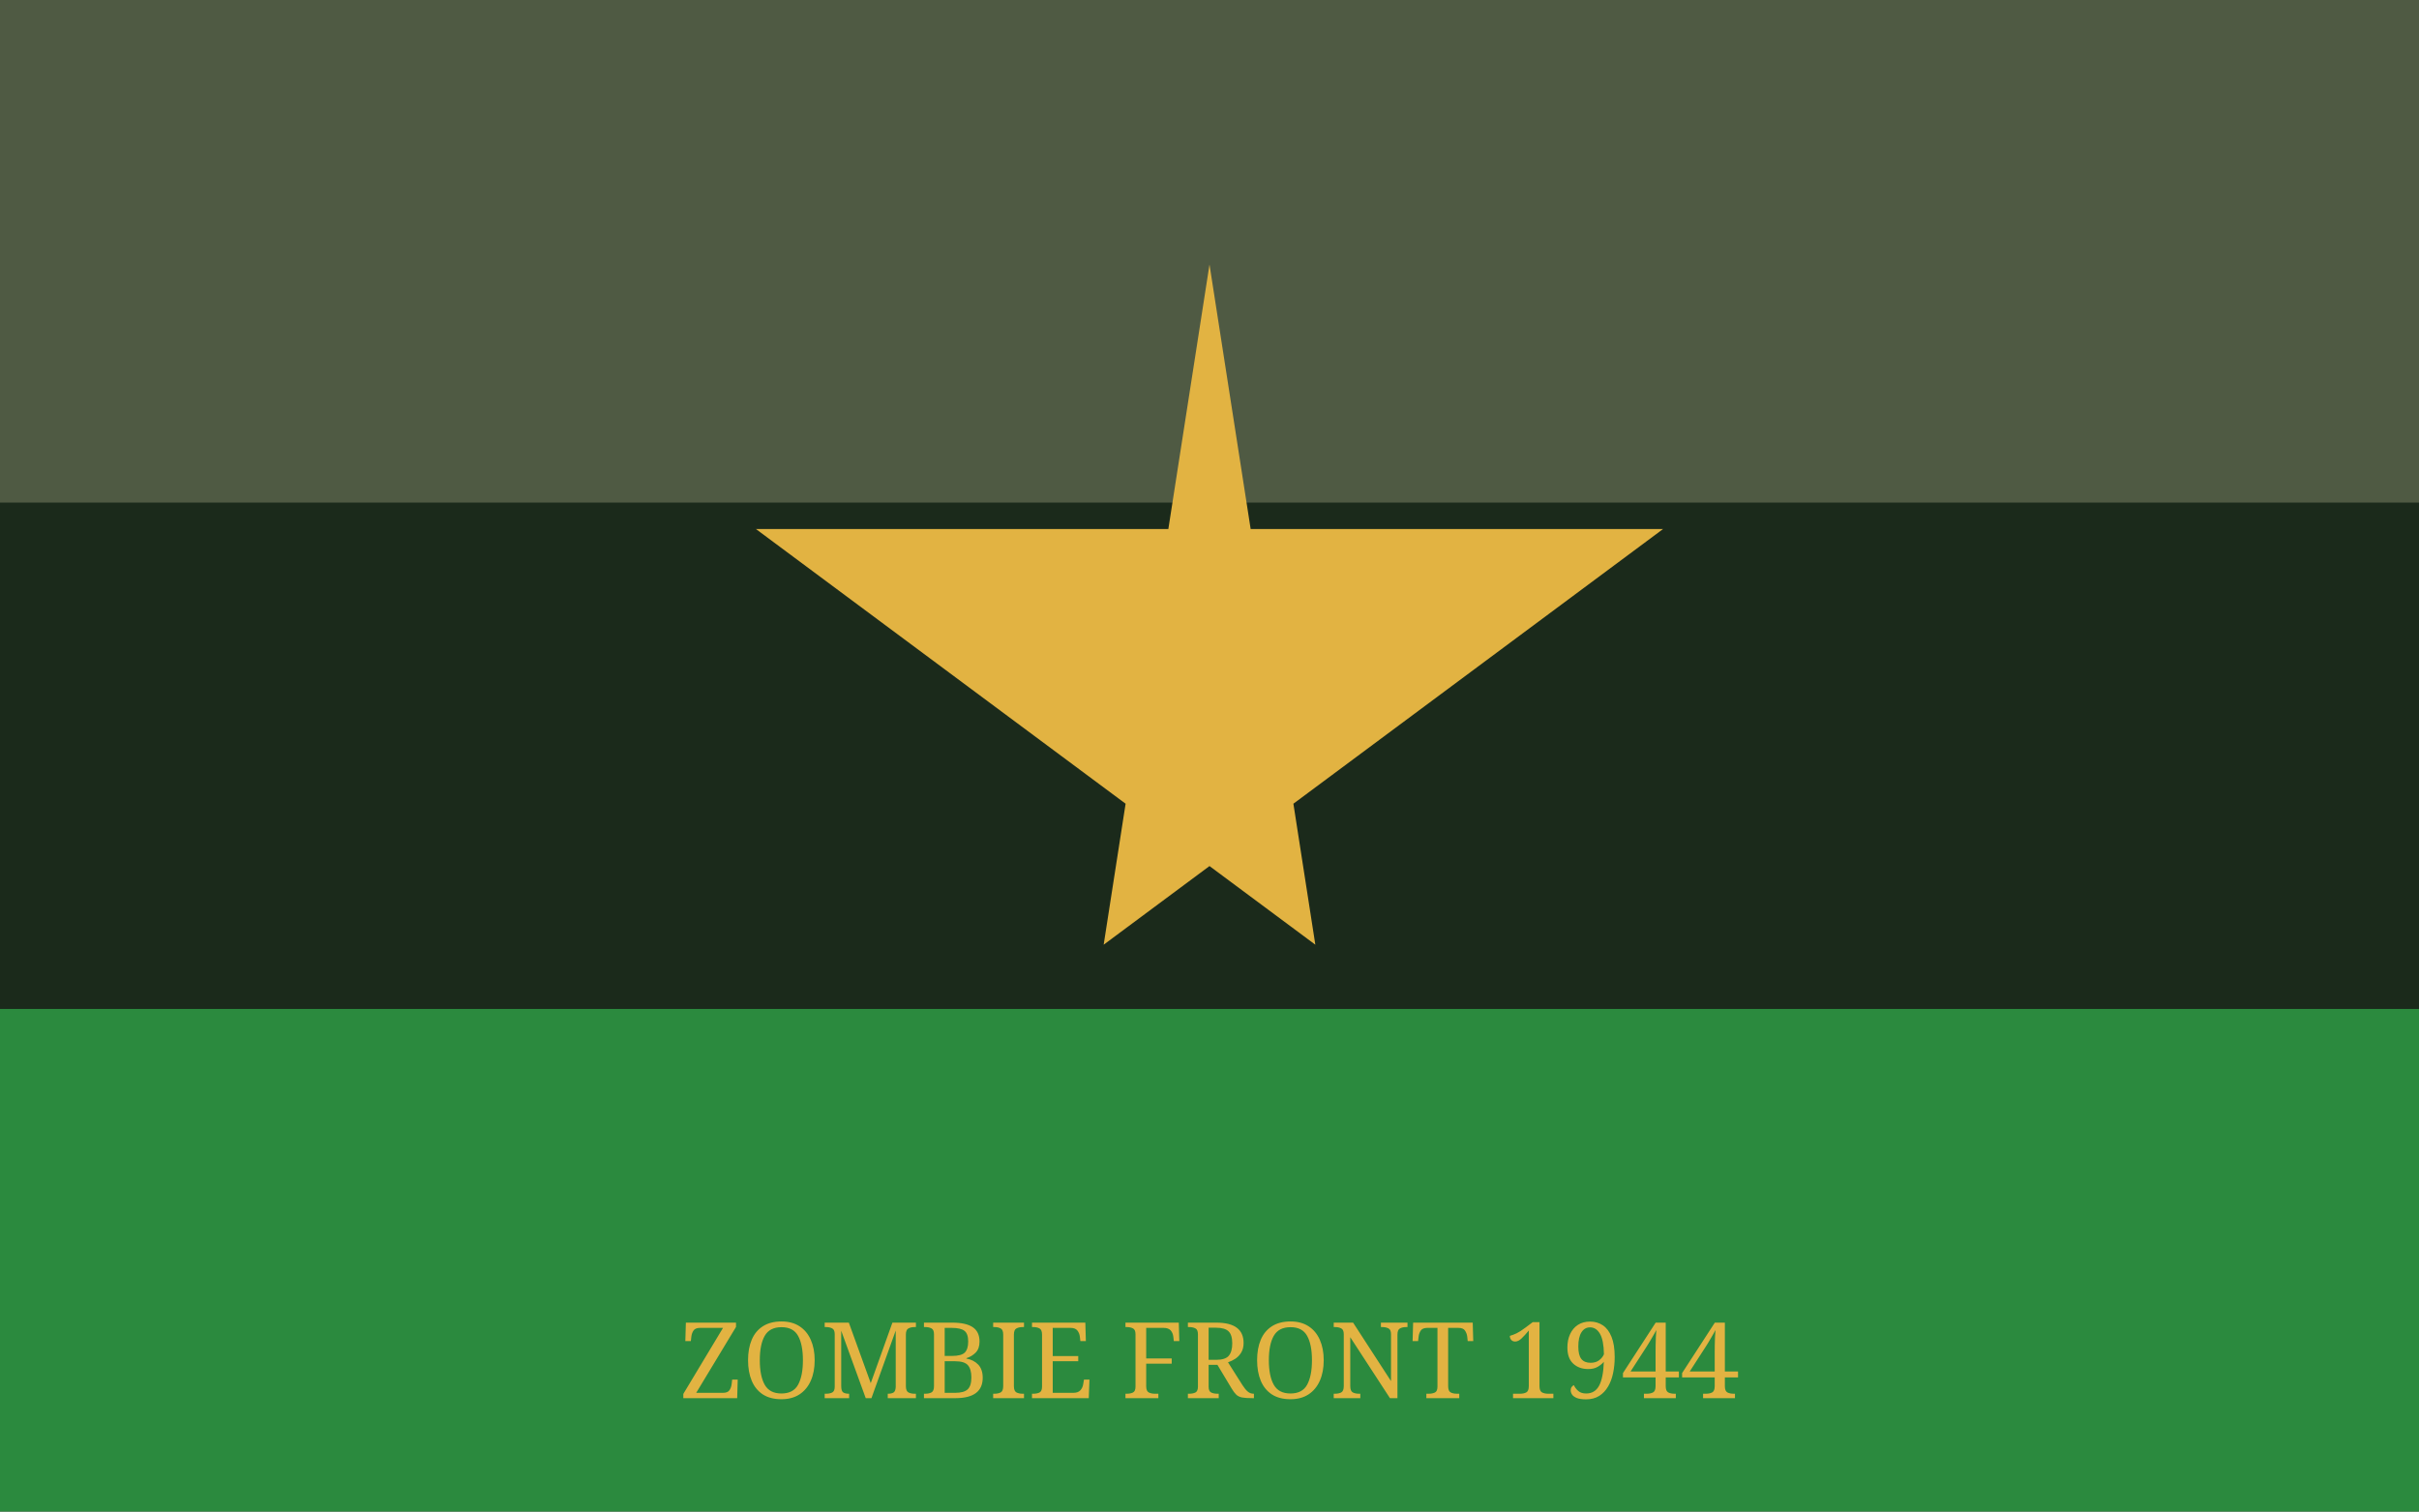
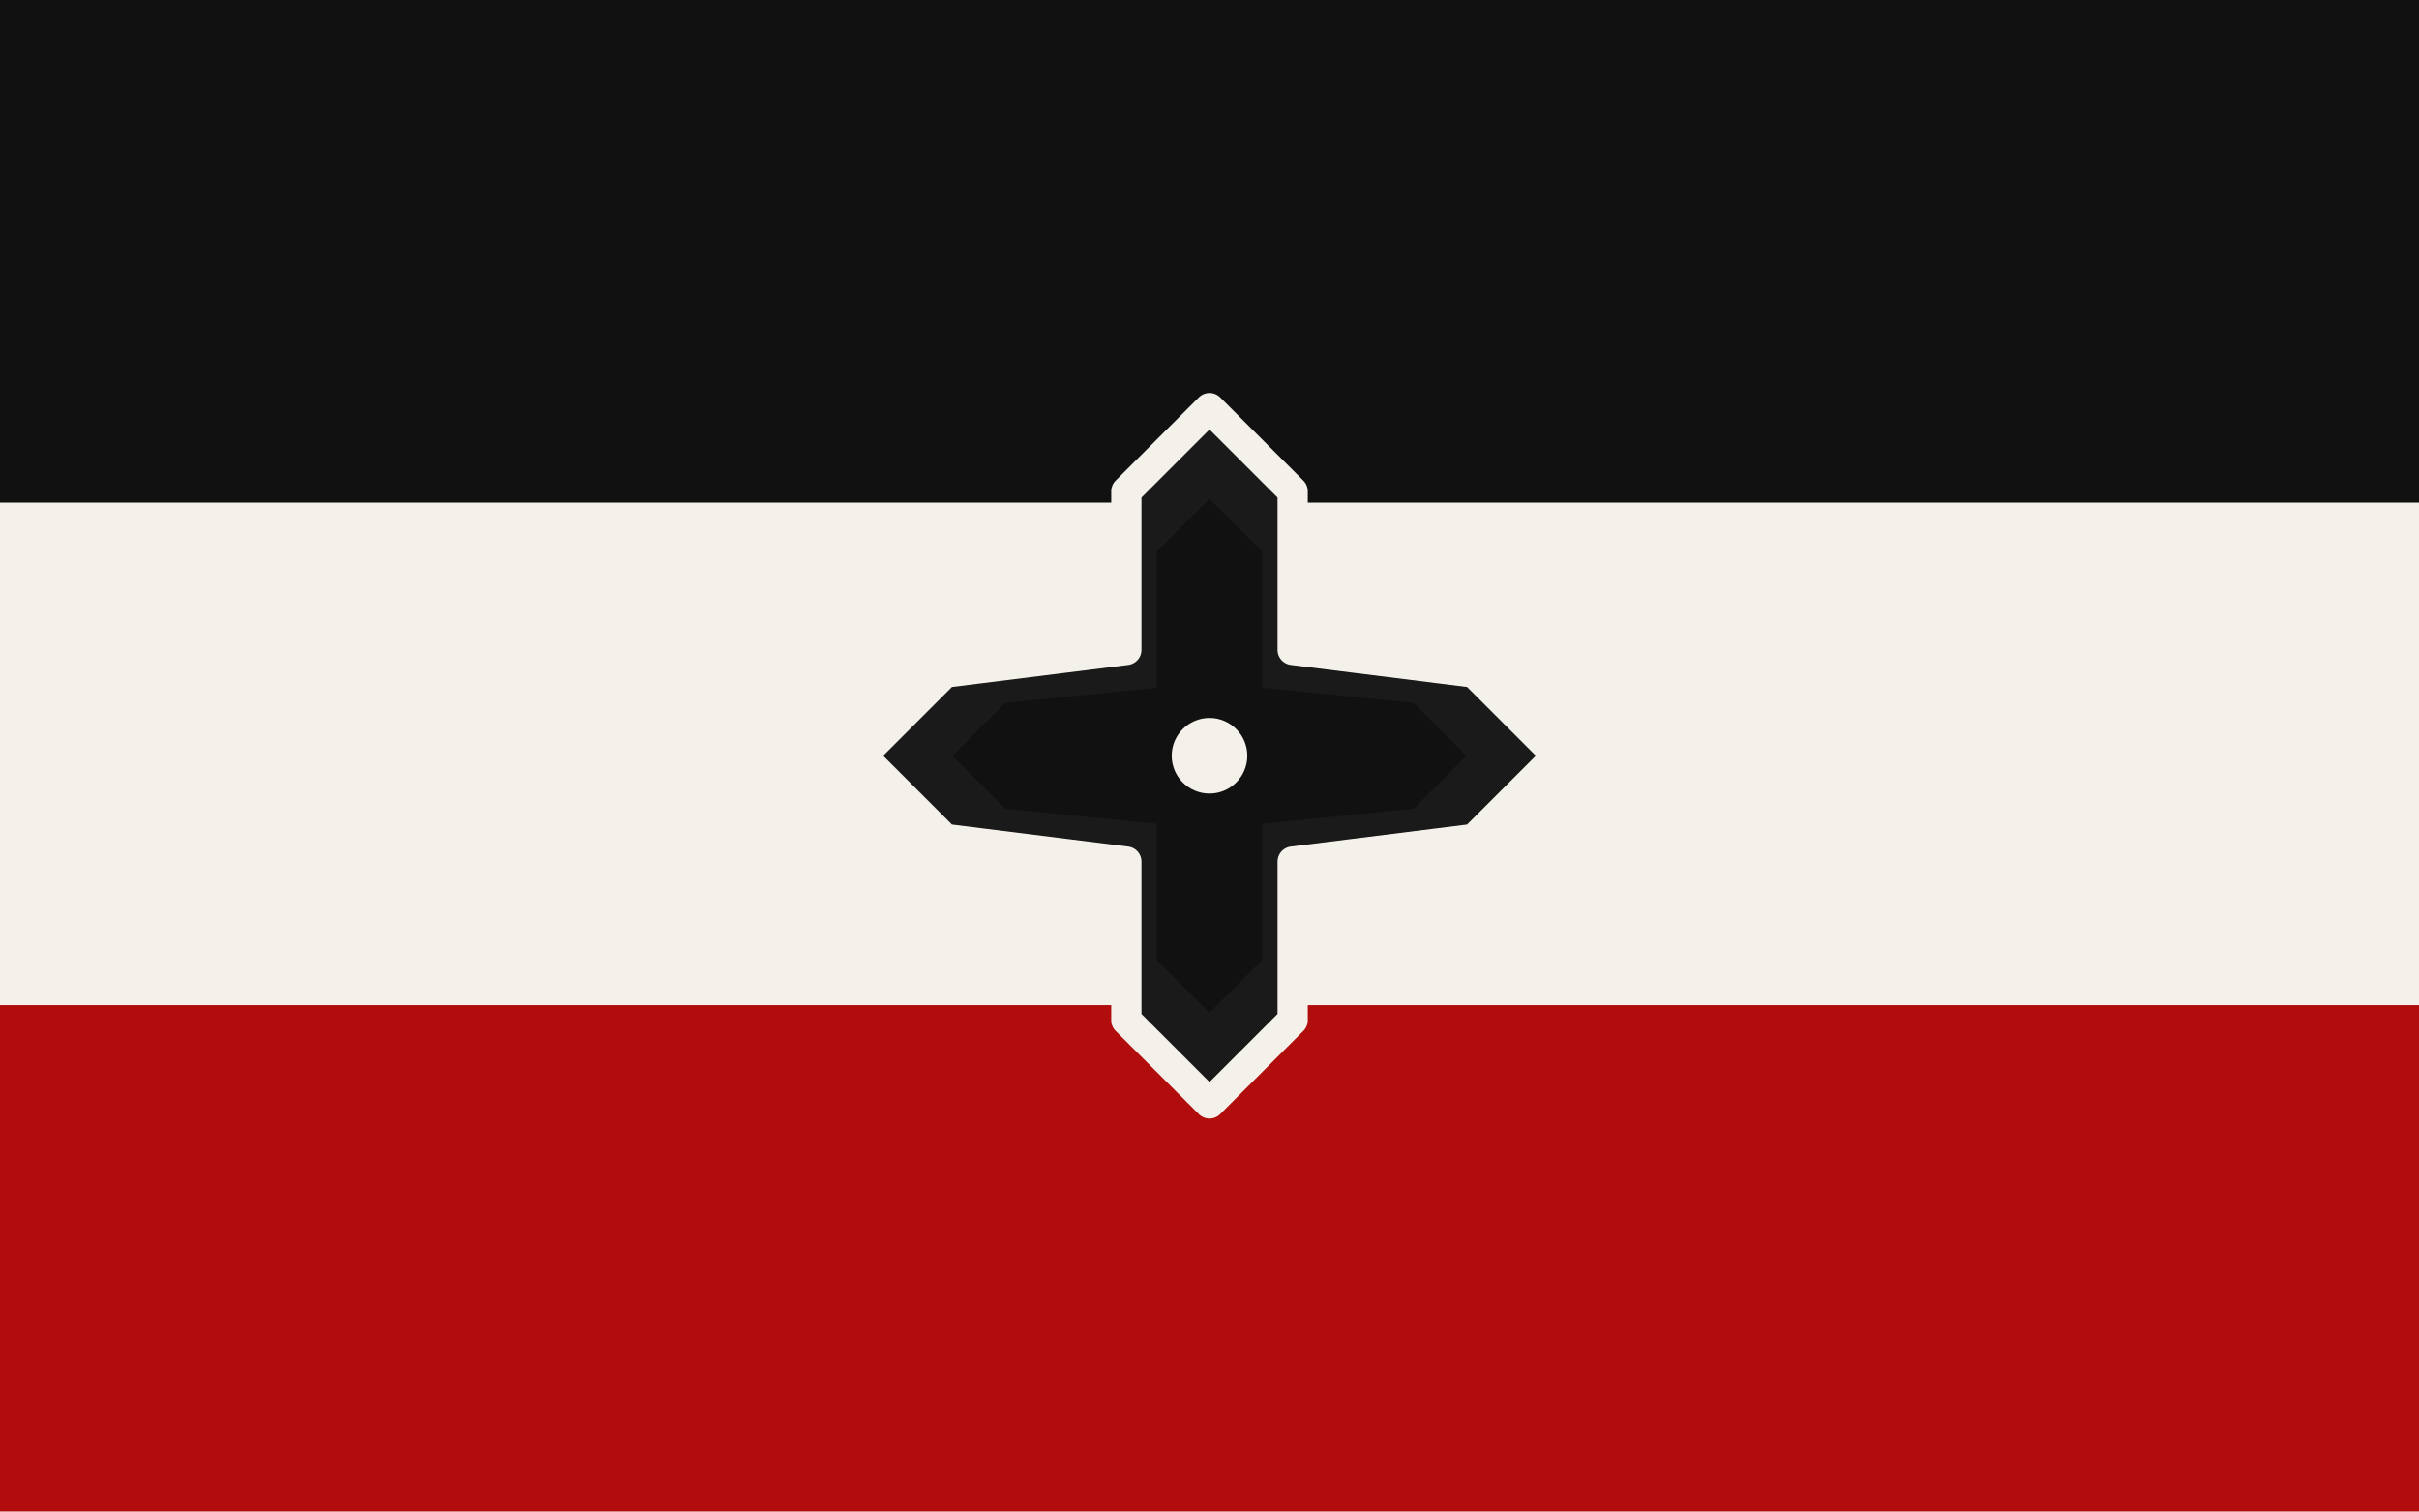
<svg xmlns="http://www.w3.org/2000/svg" width="640" height="400" viewBox="0 0 640 400">
-   <rect width="640" height="400" fill="#1b2a1b" />
-   <rect x="0" y="0" width="640" height="133" fill="#4f5a43" />
-   <rect x="0" y="267" width="640" height="133" fill="#2b8a3e" />
-   <polygon points="320,70 348,250 200,140 440,140 292,250" fill="#e2b342" />
-   <text x="320" y="370" text-anchor="middle" font-family="serif" font-size="28" fill="#e2b342">ZOMBIE FRONT 1944</text>
+   <rect width="640" height="134" fill="#111111" />
+   <rect y="133" width="640" height="134" fill="#f4f1ea" />
+   <rect y="266" width="640" height="134" fill="#b10d0d" />
+   <g transform="translate(320 200)">
+     <path d="M0-92 L22-70 L22-28 L70-22 L92 0 L70 22 L22 28 L22 70 L0 92 L-22 70 L-22 28 L-70 22 L-92 0 L-70-22 L-22-28 L-22-70 Z" fill="#1a1a1a" stroke="#f4f1ea" stroke-width="8" stroke-linejoin="round" />
+     <path d="M0-68 L14-54 L14-18 L54-14 L68 0 L54 14 L14 18 L14 54 L0 68 L-14 54 L-14 18 L-54 14 L-68 0 L-54-14 L-14-18 L-14-54 Z" fill="#111111" />
+     <circle r="10" fill="#f4f1ea" />
+   </g>
</svg>
